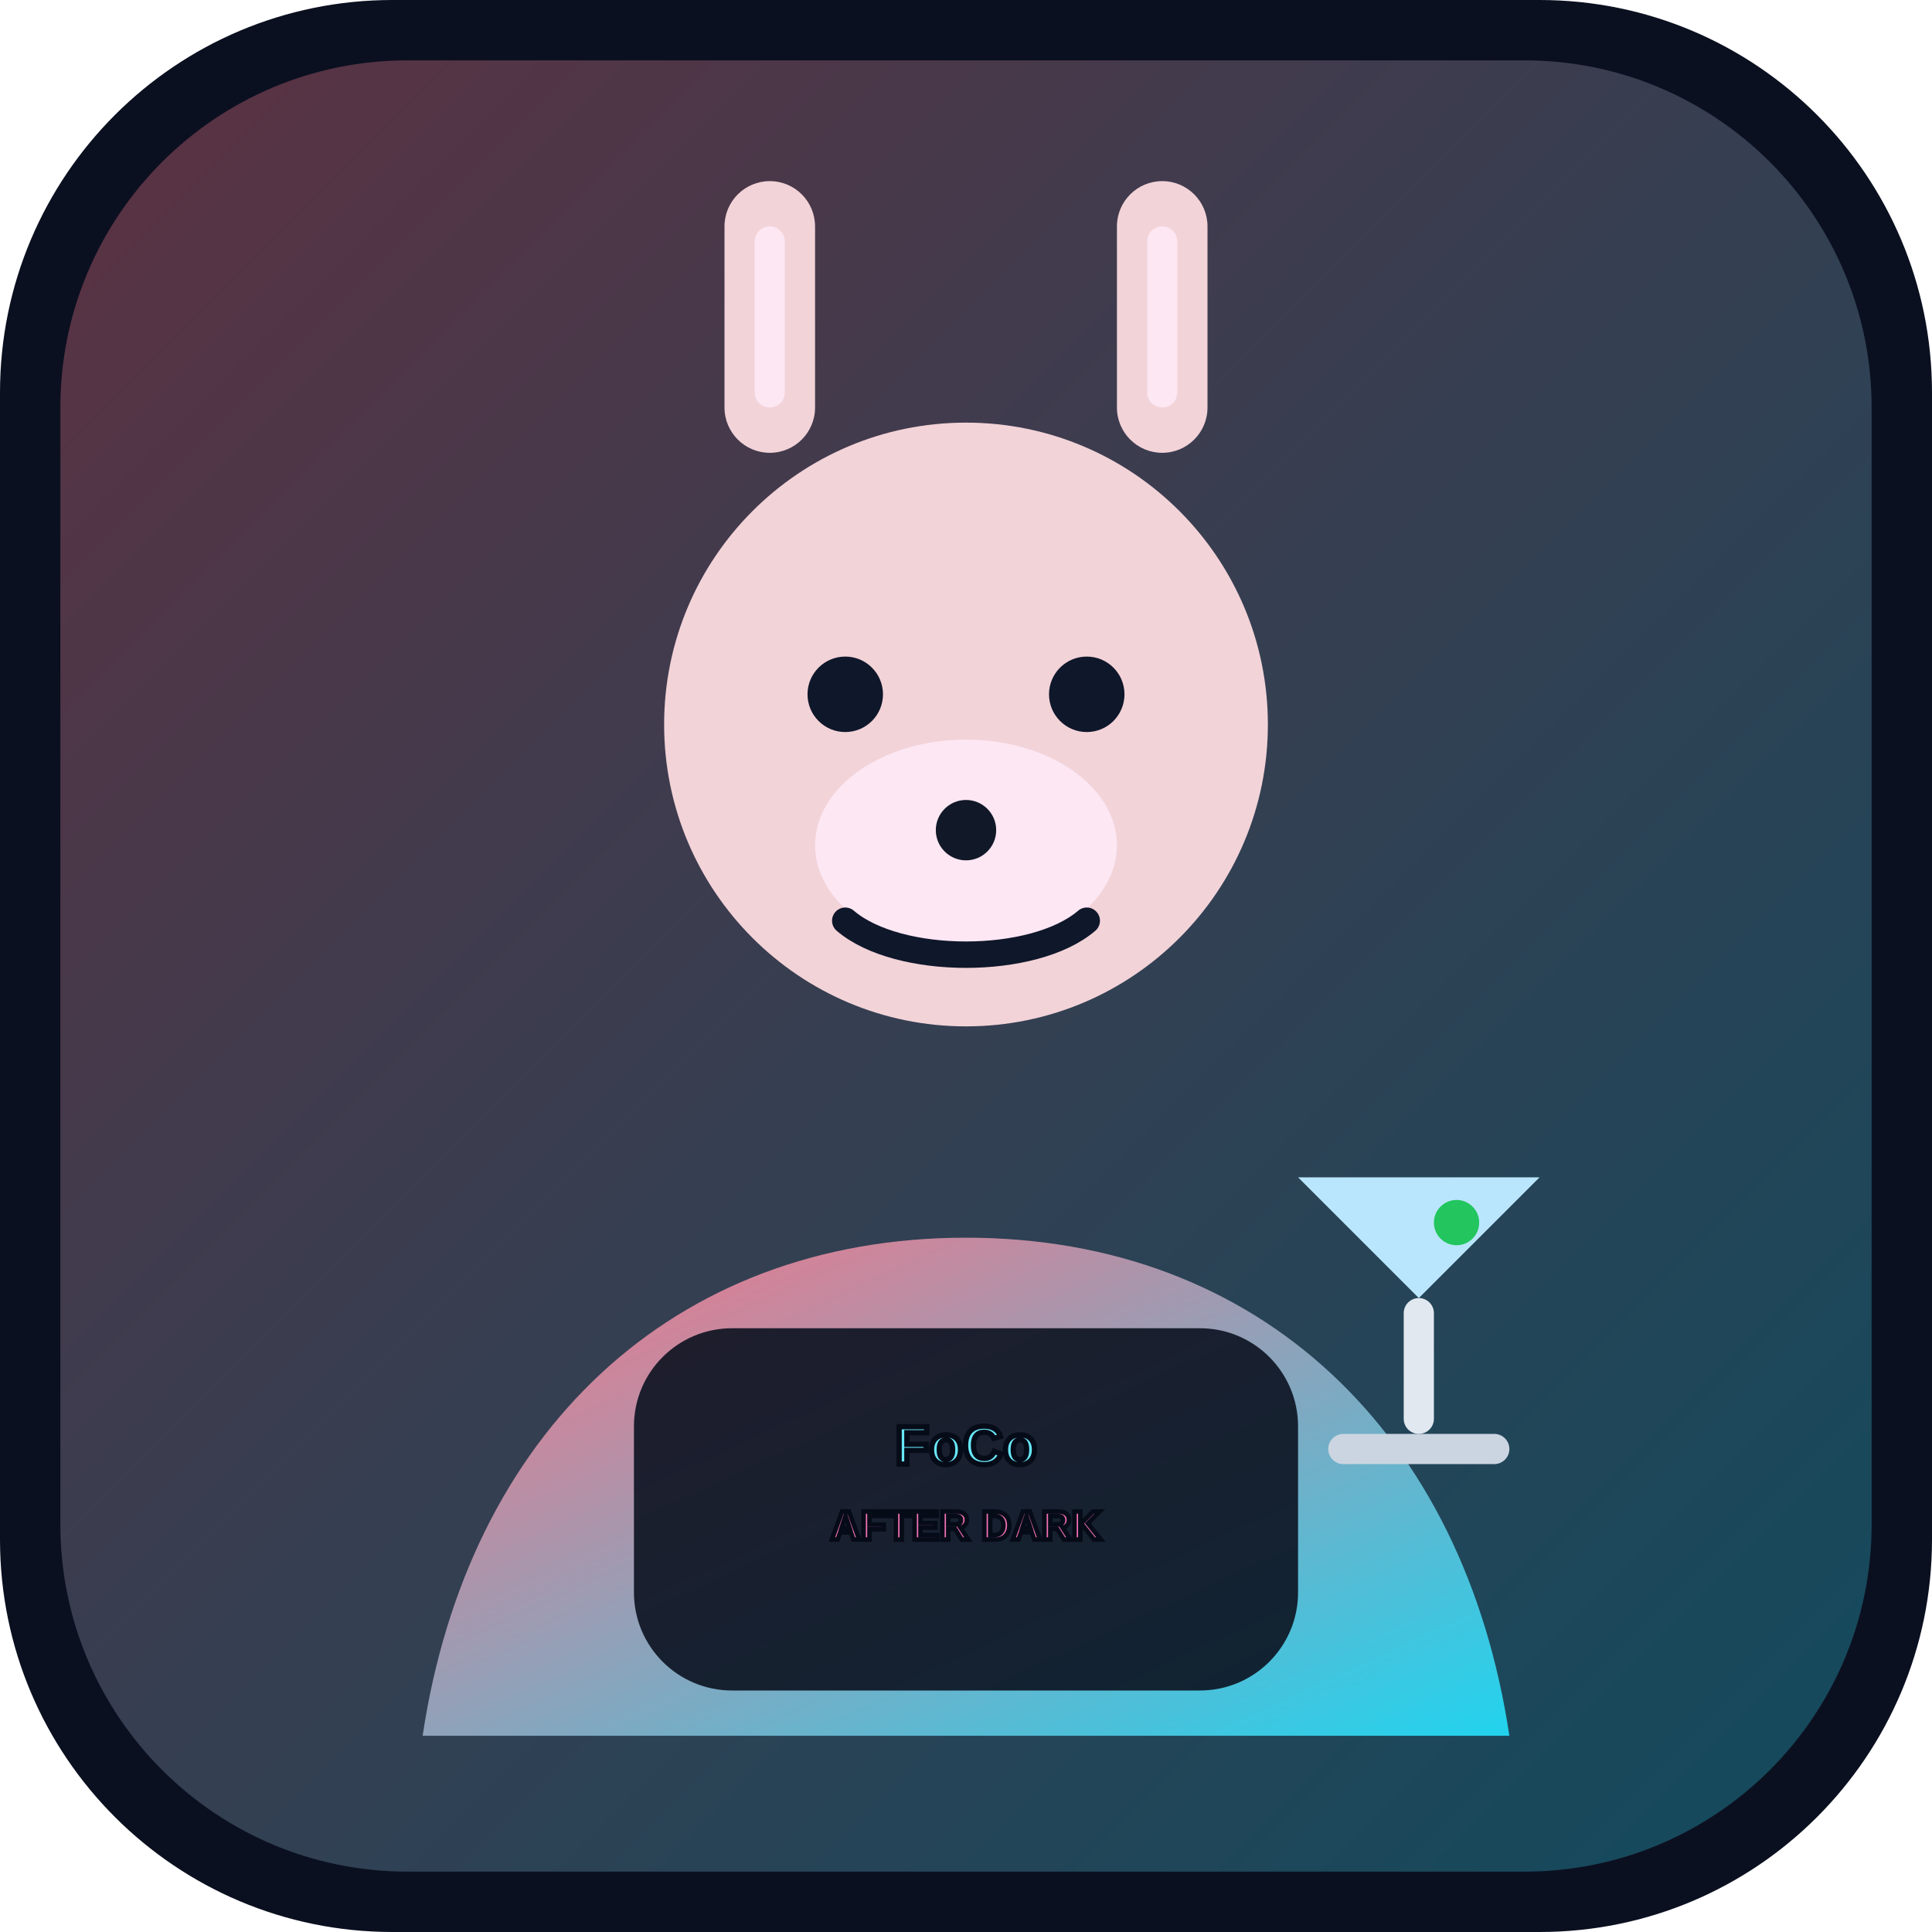
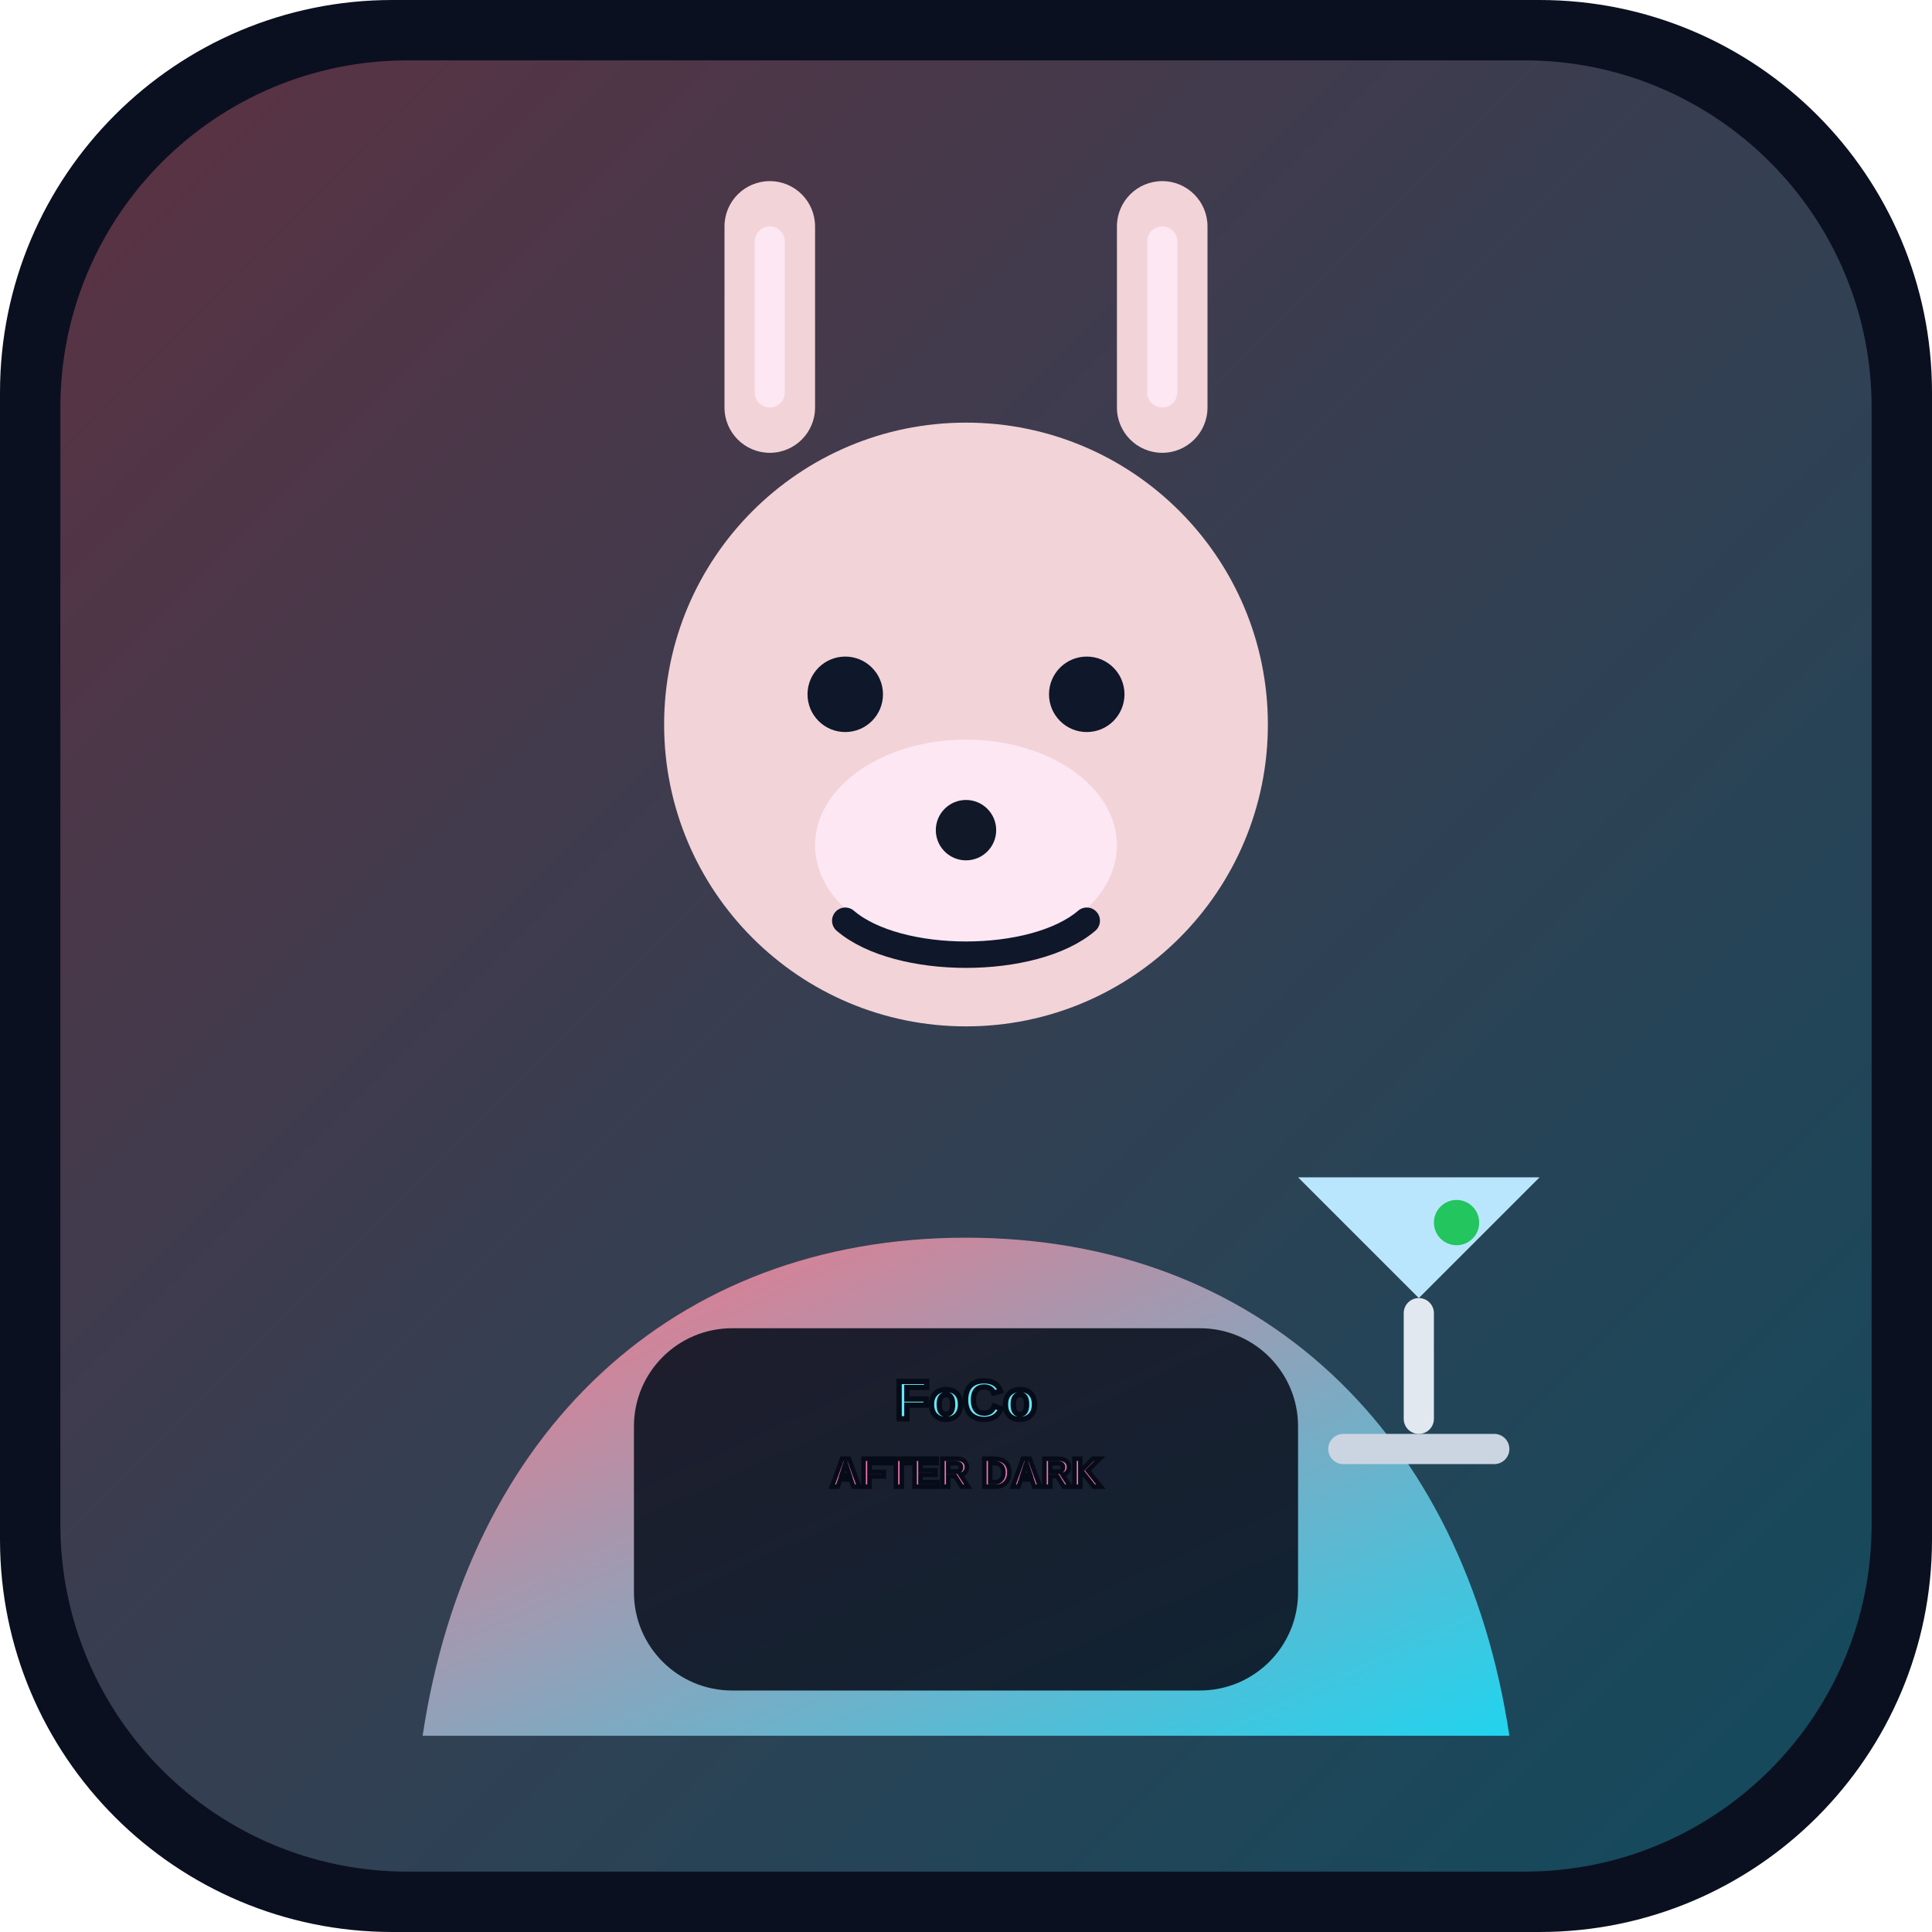
<svg xmlns="http://www.w3.org/2000/svg" viewBox="0 0 256 256" role="img" aria-label="Boozy Bunny">
  <defs>
    <linearGradient id="bg" x1="0" y1="0" x2="1" y2="1">
      <stop offset="0%" stop-color="#fb7185" stop-opacity="0.34" />
      <stop offset="100%" stop-color="#22d3ee" stop-opacity="0.30" />
    </linearGradient>
    <linearGradient id="shirt" x1="0" y1="0" x2="1" y2="1">
      <stop offset="0%" stop-color="#fb7185" />
      <stop offset="100%" stop-color="#22d3ee" />
    </linearGradient>
  </defs>
  <rect width="256" height="256" rx="52" fill="#0b1020" />
  <rect x="8" y="8" width="240" height="240" rx="46" fill="url(#bg)" />
  <rect x="96" y="24" width="12" height="36" rx="6" fill="#f2d3d8" />
  <rect x="148" y="24" width="12" height="36" rx="6" fill="#f2d3d8" />
  <rect x="100" y="30" width="4" height="24" rx="2" fill="#fce7f3" />
  <rect x="152" y="30" width="4" height="24" rx="2" fill="#fce7f3" />
  <circle cx="128" cy="96" r="40" fill="#f2d3d8" />
  <ellipse cx="128" cy="112" rx="20" ry="14" fill="#fce7f3" />
  <circle cx="112" cy="92" r="5" fill="#0f172a" />
  <circle cx="144" cy="92" r="5" fill="#0f172a" />
  <circle cx="128" cy="110" r="4" fill="#111827" />
  <path d="M112 122c7 6 25 6 32 0" fill="none" stroke="#0f172a" stroke-width="3.5" stroke-linecap="round" />
  <path d="M56 230c6-40 33-66 72-66s66 26 72 66" fill="url(#shirt)" />
  <rect x="84" y="176" width="88" height="48" rx="13" fill="#0b1220" opacity="0.9" />
-   <text x="128" y="194" text-anchor="middle" font-family="Arial, sans-serif" font-size="7.2" font-weight="700" fill="#67e8f9" stroke="#060b18" stroke-width="0.7" letter-spacing="0.10">FoCo</text>
-   <text x="128" y="204" text-anchor="middle" font-family="Arial, sans-serif" font-size="5.4" font-weight="700" fill="#f472b6" stroke="#060b18" stroke-width="0.6" letter-spacing="0.08">AFTER DARK</text>
+   <text x="128" y="188" text-anchor="middle" font-family="Arial, sans-serif" font-size="7.2" font-weight="700" fill="#67e8f9" stroke="#060b18" stroke-width="0.7" letter-spacing="0.10">FoCo</text>
+   <text x="128" y="197" text-anchor="middle" font-family="Arial, sans-serif" font-size="5.4" font-weight="700" fill="#f472b6" stroke="#060b18" stroke-width="0.6" letter-spacing="0.08">AFTER DARK</text>
  <path d="M172 156h32l-16 16z" fill="#bae6fd" />
  <rect x="186" y="172" width="4" height="18" rx="2" fill="#e2e8f0" />
  <rect x="176" y="190" width="24" height="4" rx="2" fill="#cbd5e1" />
  <circle cx="193" cy="162" r="3" fill="#22c55e" />
</svg>
